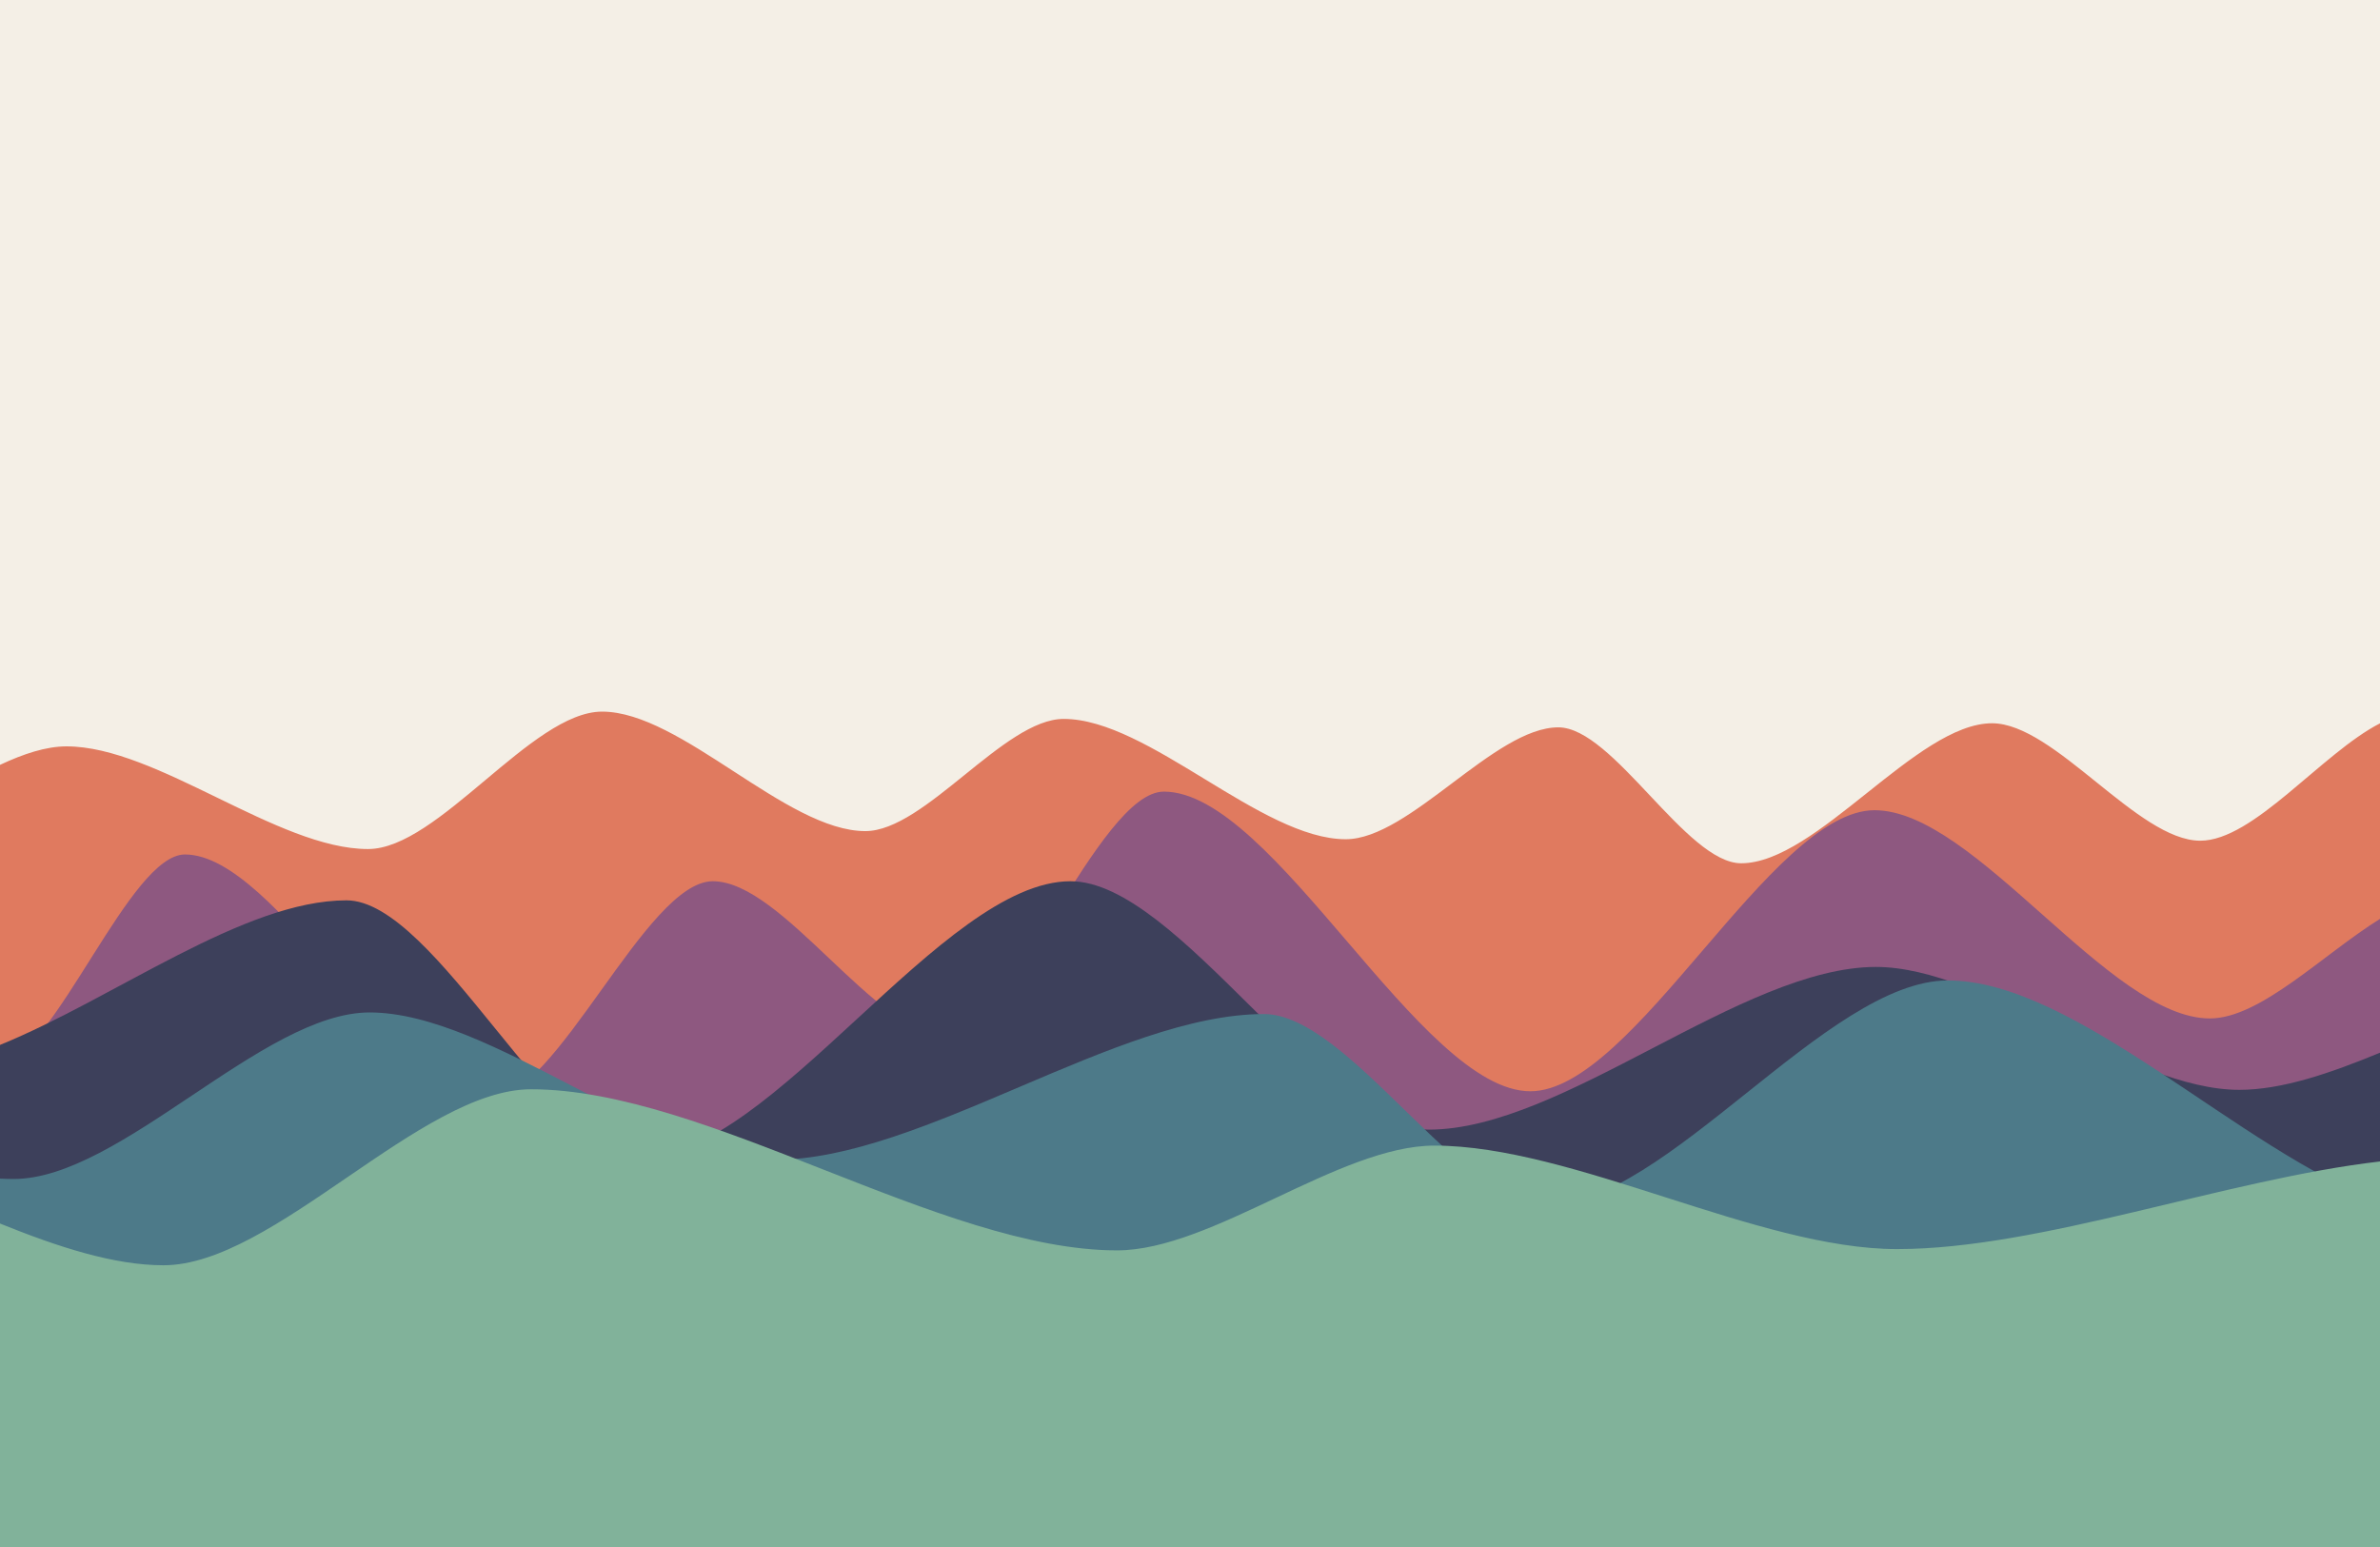
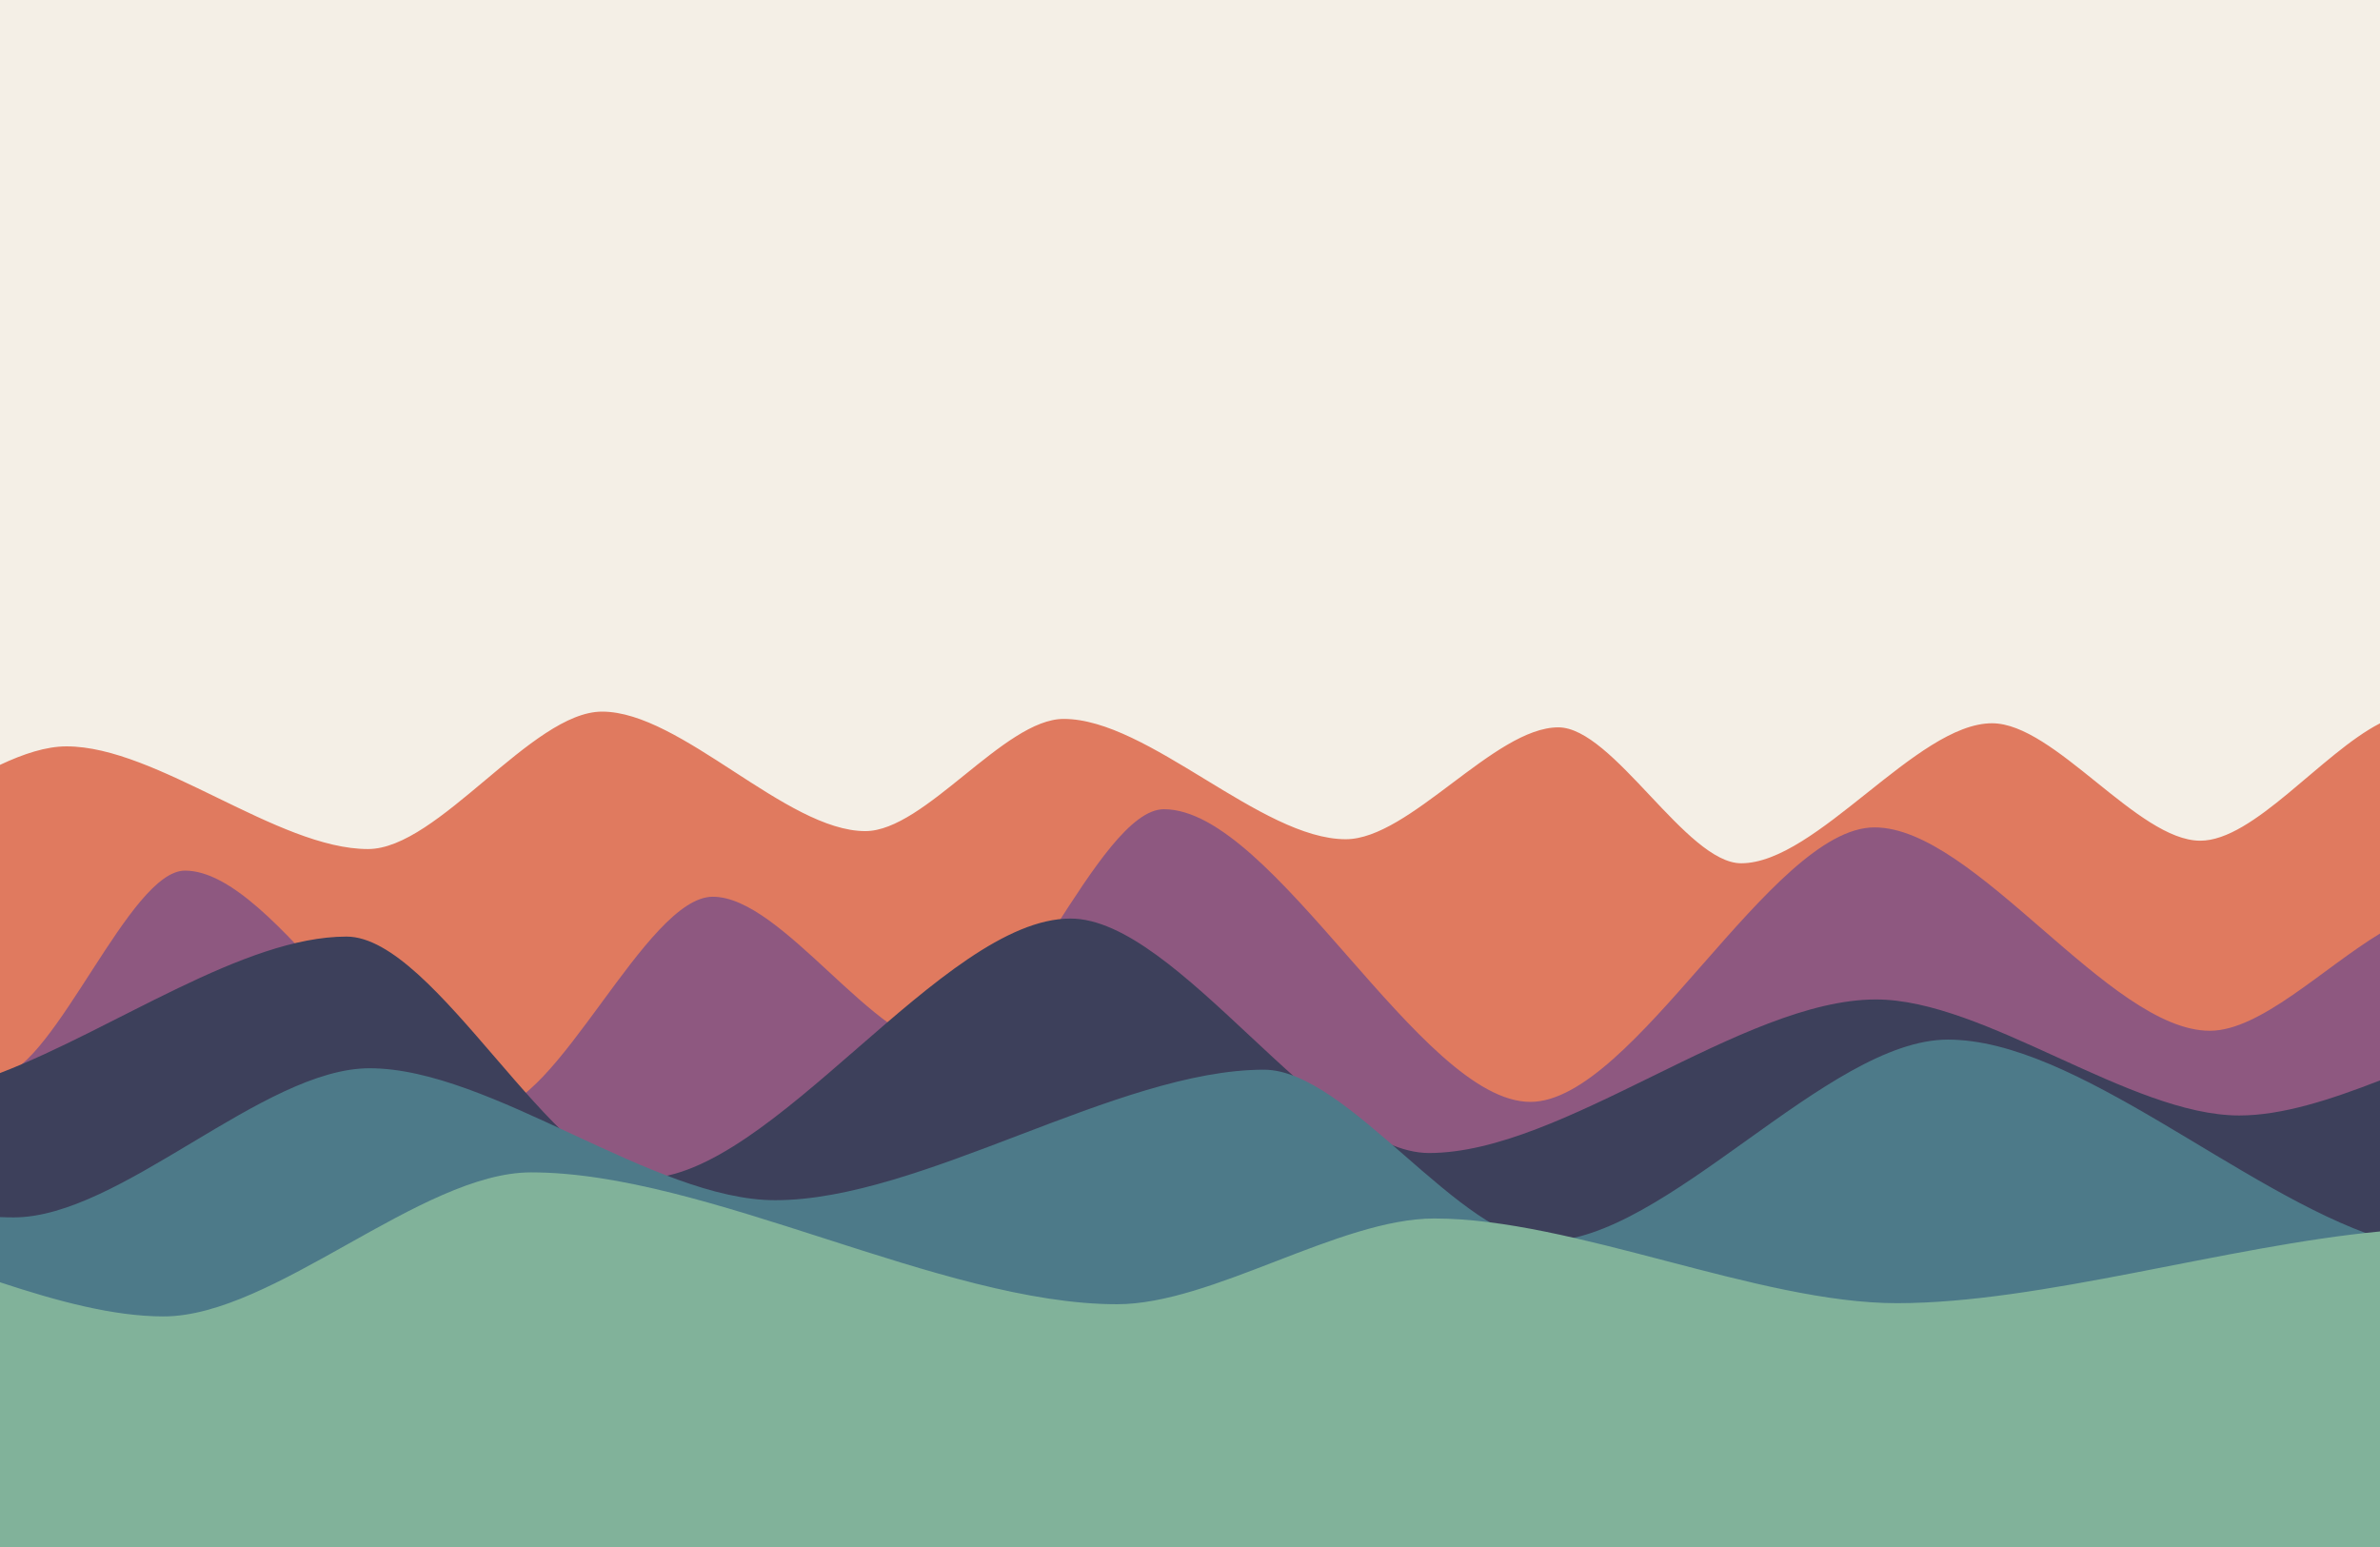
<svg xmlns="http://www.w3.org/2000/svg" width="2560" height="1664" viewBox="0 0 2560 1664">
  <rect width="2560" height="1664" fill="#f4efe6" />
  <path d="M0 1664L0 822.72C25.14 810.92 49.36 802.82 71.57 802.82C168.86 802.82 298.59 913.26 395.88 913.26C471.4 913.26 572.11 765.44 647.64 765.44C732.58 765.44 845.84 893.97 930.78 893.97C994.78 893.97 1080.12 773.29 1144.12 773.29C1235.14 773.29 1356.51 902.7 1447.53 902.7C1516.12 902.7 1607.58 782.36 1676.18 782.36C1735.18 782.36 1813.85 928.56 1872.86 928.56C1953.81 928.56 2061.75 777.97 2142.71 777.97C2209.9 777.97 2299.49 904.29 2366.68 904.29C2424.03 904.29 2497.21 810.31 2560 778.04L2560 1664Z" fill="#e07a5f" />
-   <path d="M0 1664L0 1145.91C60.71 1132.6 139.43 919.1 198.94 919.1C297.34 919.1 428.53 1181.91 526.92 1181.91C598.86 1181.91 694.78 947.88 766.72 947.88C841.75 947.88 941.78 1113.59 1016.81 1113.59C1087.34 1113.59 1181.39 851.49 1251.93 851.49C1370.18 851.49 1527.86 1173.8 1646.12 1173.8C1757.16 1173.8 1905.22 871.49 2016.27 871.49C2124.48 871.49 2268.75 1095.47 2376.96 1095.47C2431.2 1095.47 2498.49 1026.67 2560 988.37L2560 1664Z" fill="#8e5880" />
-   <path d="M0 1664L0 1123.95C123.88 1073.45 262.28 968.43 372.72 968.43C468.64 968.43 596.54 1243.94 692.46 1243.94C830.15 1243.94 1013.74 947.88 1151.43 947.88C1267.12 947.88 1421.37 1215.05 1537.06 1215.05C1681.29 1215.05 1873.6 1040.07 2017.84 1040.07C2135.08 1040.07 2291.4 1172.27 2408.64 1172.27C2454.69 1172.27 2506.67 1154.32 2560 1132.32L2560 1664Z" fill="#3d405b" />
-   <path d="M0 1664L0 1267.77C4.94 1268.02 9.83 1268.15 14.68 1268.15C129.53 1268.15 282.67 1089.02 397.53 1089.02C528.4 1089.02 702.9 1247.49 833.77 1247.49C991.51 1247.49 1201.82 1090.74 1359.56 1090.74C1450.3 1090.74 1571.29 1296.83 1662.03 1296.83C1791.98 1296.83 1965.23 1054.6 2095.18 1054.6C2233.18 1054.6 2410.36 1238.38 2560 1292.95L2560 1664Z" fill="#4d7a89" />
-   <path d="M0 1664L0 1316.07C61.99 1341.09 122.26 1360.96 175.91 1360.96C294.51 1360.96 452.64 1171.66 571.24 1171.66C760.32 1171.66 1012.42 1344.94 1201.5 1344.94C1303.88 1344.94 1440.4 1232.25 1542.79 1232.25C1692.08 1232.25 1891.14 1343.56 2040.44 1343.56C2194.84 1343.56 2394.15 1268.44 2560 1249.3L2560 1664Z" fill="#81b29a" />
+   <path d="M0 1664L0 1157.98C60.71 1144.98 139.43 936.46 198.94 936.46C297.34 936.46 428.53 1193.14 526.92 1193.14C598.86 1193.14 694.78 964.56 766.72 964.56C841.75 964.56 941.78 1126.42 1016.81 1126.42C1087.34 1126.42 1181.39 870.42 1251.93 870.42C1370.18 870.42 1527.86 1185.22 1646.12 1185.22C1757.16 1185.22 1905.22 889.96 2016.27 889.96C2124.48 889.96 2268.75 1108.72 2376.96 1108.72C2431.2 1108.72 2498.49 1041.52 2560 1004.12L2560 1664Z" fill="#8e5880" />
+   <path d="M0 1664L0 1154.22C123.88 1106.56 262.28 1007.42 372.72 1007.42C468.64 1007.42 596.54 1267.49 692.46 1267.49C830.15 1267.49 1013.74 988.02 1151.43 988.02C1267.12 988.02 1421.37 1240.22 1537.06 1240.22C1681.29 1240.22 1873.6 1075.05 2017.84 1075.05C2135.08 1075.05 2291.4 1199.84 2408.64 1199.84C2454.69 1199.84 2506.67 1182.89 2560 1162.13L2560 1664Z" fill="#3d405b" />
+   <path d="M0 1664L0 1309.14C4.94 1309.36 9.83 1309.48 14.68 1309.48C129.53 1309.48 282.67 1149.05 397.53 1149.05C528.4 1149.05 702.9 1290.98 833.77 1290.98C991.51 1290.98 1201.82 1150.6 1359.56 1150.6C1450.3 1150.6 1571.29 1335.17 1662.03 1335.17C1791.98 1335.17 1965.23 1118.23 2095.18 1118.23C2233.18 1118.23 2410.36 1282.82 2560 1331.69L2560 1664Z" fill="#4d7a89" />
+   <path d="M0 1664L0 1379.24C61.99 1399.72 122.26 1415.98 175.91 1415.98C294.51 1415.98 452.64 1261.05 571.24 1261.05C760.32 1261.05 1012.42 1402.87 1201.5 1402.87C1303.88 1402.87 1440.4 1310.64 1542.79 1310.64C1692.08 1310.64 1891.14 1401.74 2040.44 1401.74C2194.84 1401.74 2394.15 1340.26 2560 1324.6L2560 1664Z" fill="#81b29a" />
</svg>
